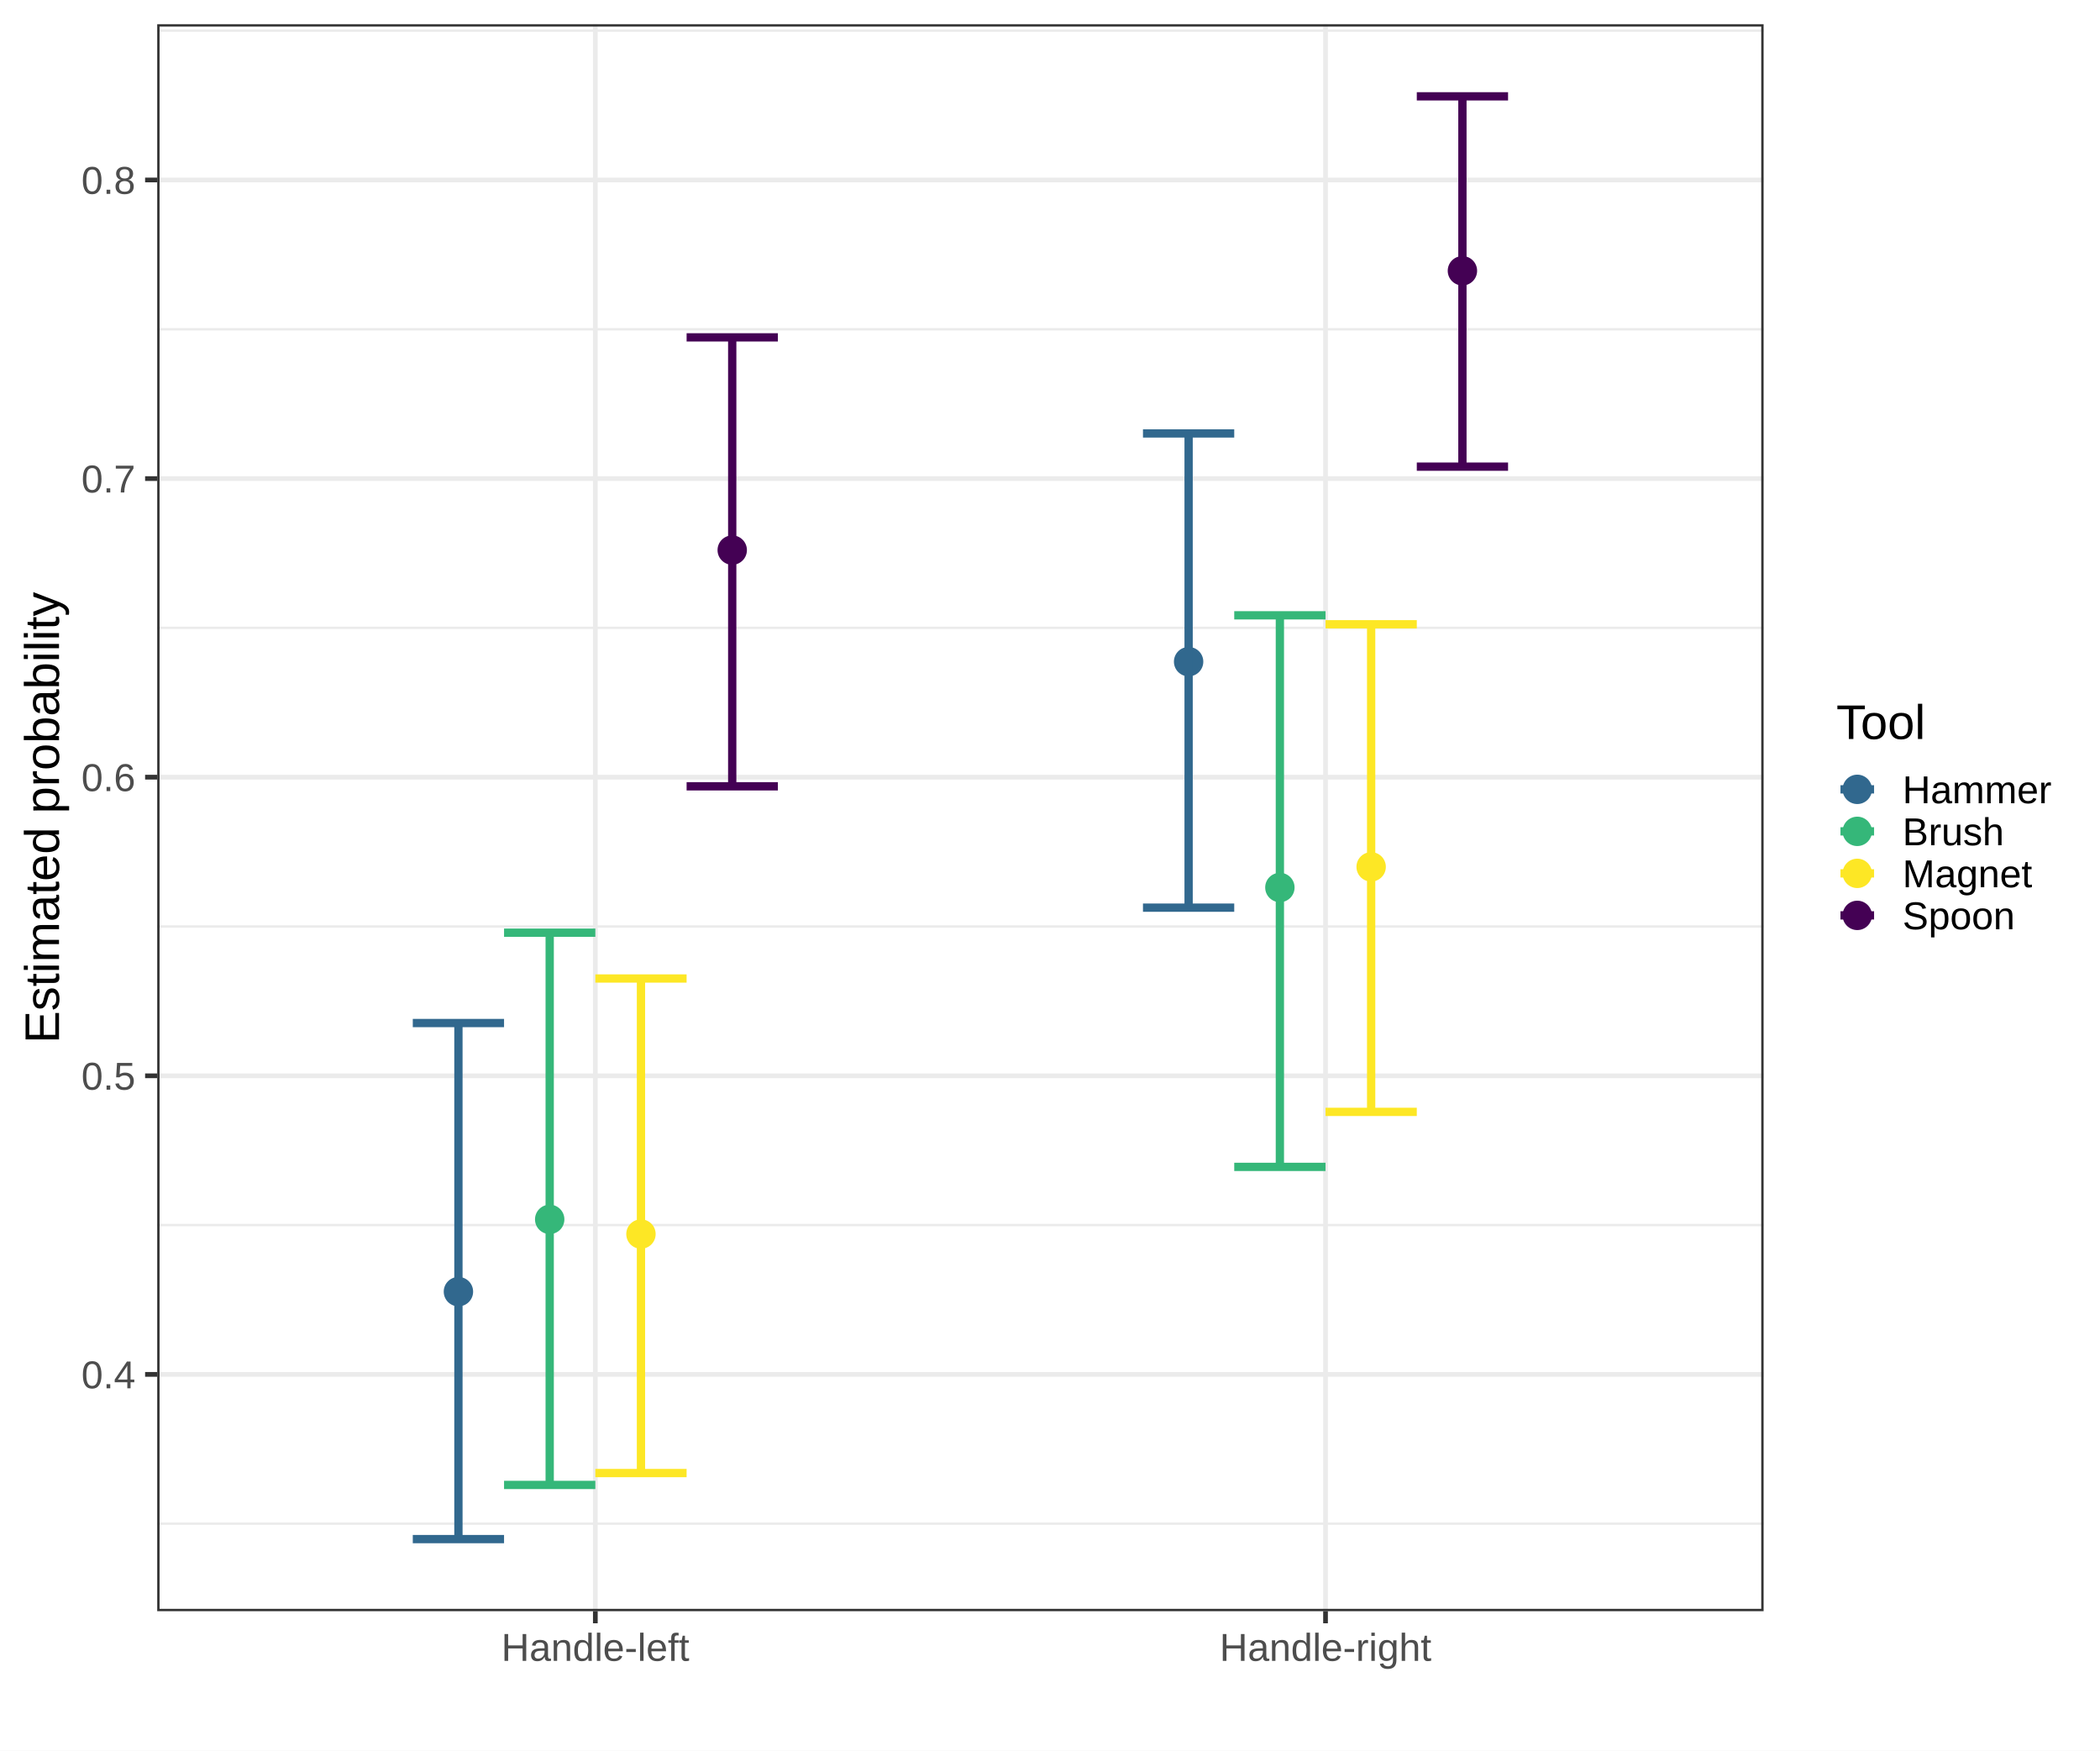
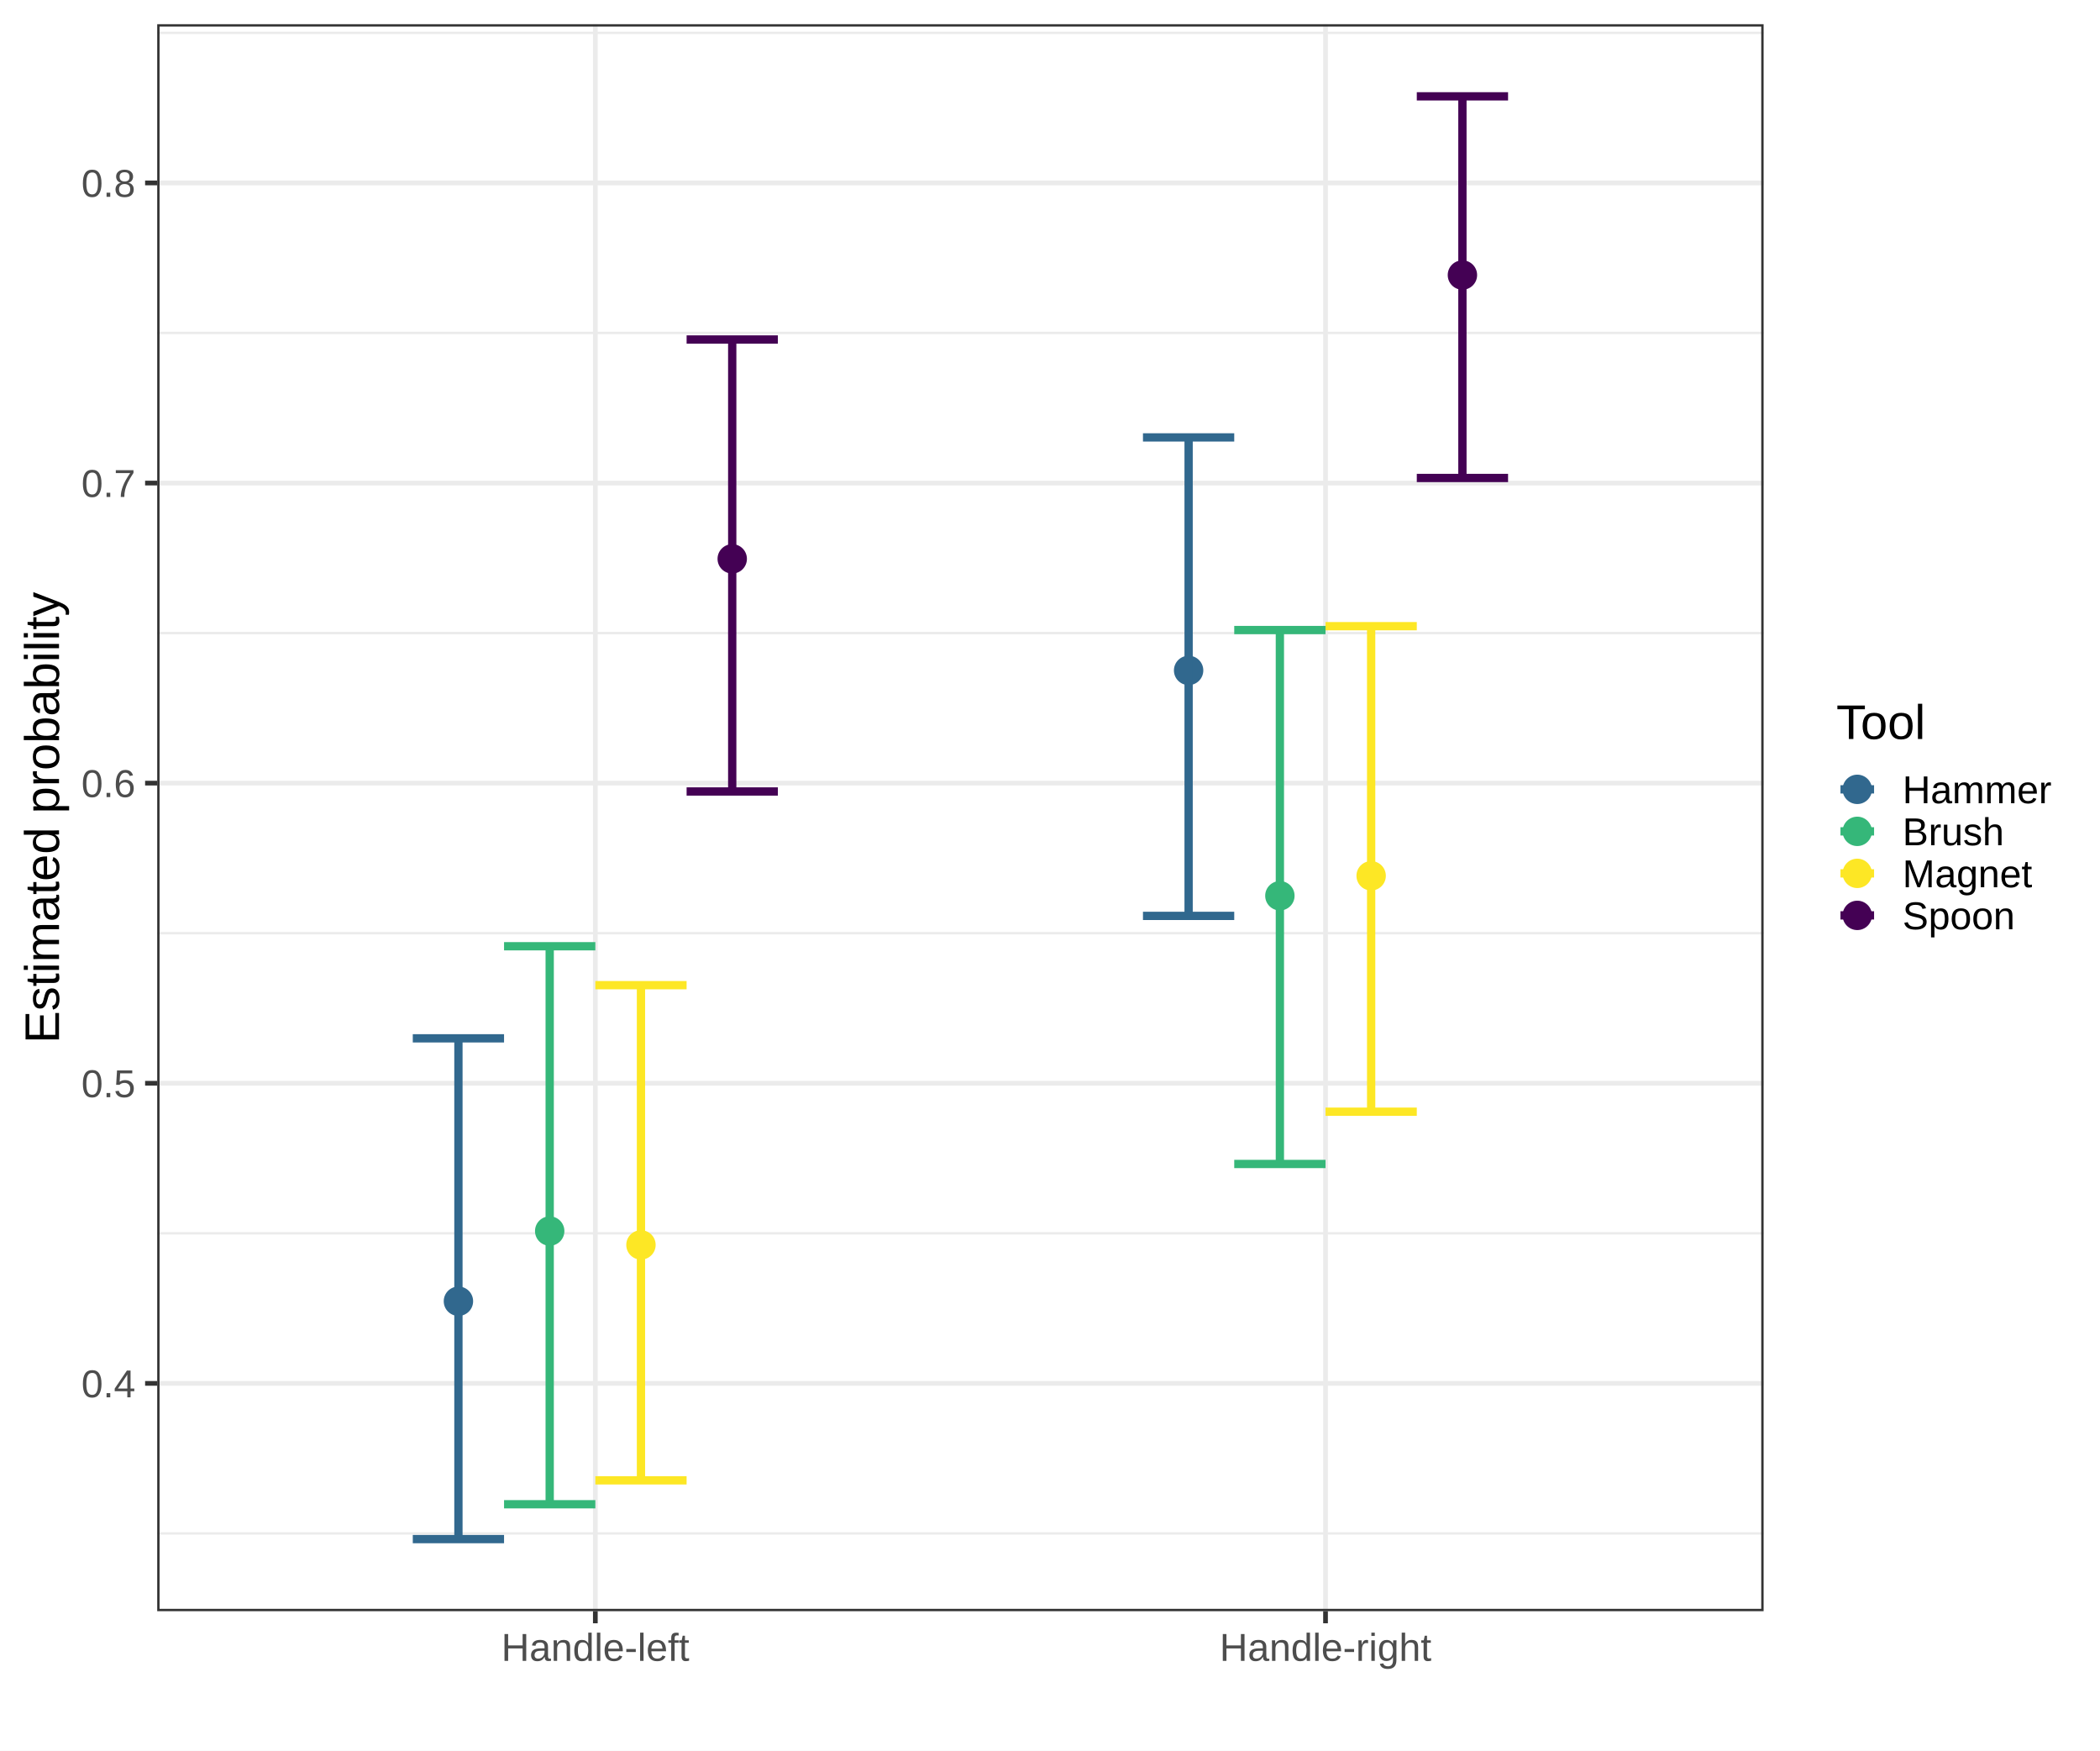
<svg xmlns="http://www.w3.org/2000/svg" class="svglite" width="864.00pt" height="720.00pt" viewBox="0 0 864.00 720.00">
  <defs>
    <style type="text/css">
    .svglite line, .svglite polyline, .svglite polygon, .svglite path, .svglite rect, .svglite circle {
      fill: none;
      stroke: #000000;
      stroke-linecap: round;
      stroke-linejoin: round;
      stroke-miterlimit: 10.00;
    }
    .svglite text {
      white-space: pre;
    }
  </style>
  </defs>
  <rect width="100%" height="100%" style="stroke: none; fill: #FFFFFF;" />
  <defs>
    <clipPath id="cpMC4wMHw4NjQuMDB8MC4wMHw3MjAuMDA=">
      <rect x="0.00" y="0.00" width="864.00" height="720.00" />
    </clipPath>
  </defs>
  <g clip-path="url(#cpMC4wMHw4NjQuMDB8MC4wMHw3MjAuMDA=)">
    <rect x="0.00" y="0.00" width="864.00" height="720.00" style="stroke-width: 1.94; stroke: #FFFFFF; fill: #FFFFFF;" />
  </g>
  <defs>
    <clipPath id="cpNjQuNjh8NzI1LjYxfDkuOTZ8NjYyLjcz">
      <rect x="64.68" y="9.96" width="660.92" height="652.77" />
    </clipPath>
  </defs>
  <g clip-path="url(#cpNjQuNjh8NzI1LjYxfDkuOTZ8NjYyLjcz)">
    <rect x="64.68" y="9.96" width="660.92" height="652.77" style="stroke-width: 1.94; stroke: none; fill: #FFFFFF;" />
-     <polyline points="64.68,626.73 725.61,626.73 " style="stroke-width: 0.97; stroke: #EBEBEB; stroke-linecap: butt;" />
-     <polyline points="64.68,503.91 725.61,503.91 " style="stroke-width: 0.97; stroke: #EBEBEB; stroke-linecap: butt;" />
-     <polyline points="64.68,381.08 725.61,381.08 " style="stroke-width: 0.97; stroke: #EBEBEB; stroke-linecap: butt;" />
-     <polyline points="64.68,258.26 725.61,258.26 " style="stroke-width: 0.97; stroke: #EBEBEB; stroke-linecap: butt;" />
-     <polyline points="64.68,135.44 725.61,135.44 " style="stroke-width: 0.97; stroke: #EBEBEB; stroke-linecap: butt;" />
-     <polyline points="64.68,12.61 725.61,12.61 " style="stroke-width: 0.97; stroke: #EBEBEB; stroke-linecap: butt;" />
-     <polyline points="64.68,565.32 725.61,565.32 " style="stroke-width: 1.94; stroke: #EBEBEB; stroke-linecap: butt;" />
-     <polyline points="64.68,442.50 725.61,442.50 " style="stroke-width: 1.94; stroke: #EBEBEB; stroke-linecap: butt;" />
-     <polyline points="64.68,319.67 725.61,319.67 " style="stroke-width: 1.94; stroke: #EBEBEB; stroke-linecap: butt;" />
-     <polyline points="64.68,196.85 725.61,196.85 " style="stroke-width: 1.94; stroke: #EBEBEB; stroke-linecap: butt;" />
-     <polyline points="64.68,74.02 725.61,74.02 " style="stroke-width: 1.94; stroke: #EBEBEB; stroke-linecap: butt;" />
+     <polyline points="64.68,630.74 725.61,630.74 " style="stroke-width: 0.97; stroke: #EBEBEB; stroke-linecap: butt;" />
+     <polyline points="64.68,507.30 725.61,507.30 " style="stroke-width: 0.97; stroke: #EBEBEB; stroke-linecap: butt;" />
+     <polyline points="64.68,383.85 725.61,383.85 " style="stroke-width: 0.97; stroke: #EBEBEB; stroke-linecap: butt;" />
+     <polyline points="64.68,260.41 725.61,260.41 " style="stroke-width: 0.97; stroke: #EBEBEB; stroke-linecap: butt;" />
+     <polyline points="64.68,136.96 725.61,136.96 " style="stroke-width: 0.97; stroke: #EBEBEB; stroke-linecap: butt;" />
+     <polyline points="64.68,13.52 725.61,13.52 " style="stroke-width: 0.97; stroke: #EBEBEB; stroke-linecap: butt;" />
+     <polyline points="64.68,569.02 725.61,569.02 " style="stroke-width: 1.94; stroke: #EBEBEB; stroke-linecap: butt;" />
+     <polyline points="64.68,445.57 725.61,445.57 " style="stroke-width: 1.94; stroke: #EBEBEB; stroke-linecap: butt;" />
+     <polyline points="64.68,322.13 725.61,322.13 " style="stroke-width: 1.94; stroke: #EBEBEB; stroke-linecap: butt;" />
+     <polyline points="64.68,198.69 725.61,198.69 " style="stroke-width: 1.94; stroke: #EBEBEB; stroke-linecap: butt;" />
+     <polyline points="64.68,75.24 725.61,75.24 " style="stroke-width: 1.94; stroke: #EBEBEB; stroke-linecap: butt;" />
    <polyline points="244.94,662.73 244.94,9.96 " style="stroke-width: 1.94; stroke: #EBEBEB; stroke-linecap: butt;" />
    <polyline points="545.36,662.73 545.36,9.96 " style="stroke-width: 1.94; stroke: #EBEBEB; stroke-linecap: butt;" />
-     <circle cx="188.61" cy="531.29" r="5.69" style="stroke-width: 0.71; stroke: #31688E; fill: #31688E;" />
-     <circle cx="226.16" cy="501.56" r="5.69" style="stroke-width: 0.71; stroke: #35B779; fill: #35B779;" />
-     <circle cx="263.71" cy="507.60" r="5.69" style="stroke-width: 0.71; stroke: #FDE725; fill: #FDE725;" />
-     <circle cx="301.26" cy="226.27" r="5.69" style="stroke-width: 0.71; stroke: #440154; fill: #440154;" />
-     <circle cx="489.03" cy="272.16" r="5.69" style="stroke-width: 0.71; stroke: #31688E; fill: #31688E;" />
-     <circle cx="526.58" cy="365.05" r="5.69" style="stroke-width: 0.71; stroke: #35B779; fill: #35B779;" />
-     <circle cx="564.13" cy="356.56" r="5.69" style="stroke-width: 0.71; stroke: #FDE725; fill: #FDE725;" />
-     <circle cx="601.68" cy="111.38" r="5.69" style="stroke-width: 0.71; stroke: #440154; fill: #440154;" />
-     <polyline points="169.83,420.80 207.38,420.80 " style="stroke-width: 3.41; stroke: #31688E; stroke-linecap: butt;" />
-     <polyline points="188.61,420.80 188.61,633.06 " style="stroke-width: 3.41; stroke: #31688E; stroke-linecap: butt;" />
+     <circle cx="188.61" cy="535.23" r="5.69" style="stroke-width: 0.71; stroke: #31688E; fill: #31688E;" />
+     <circle cx="226.16" cy="506.36" r="5.69" style="stroke-width: 0.71; stroke: #35B779; fill: #35B779;" />
+     <circle cx="263.71" cy="512.06" r="5.69" style="stroke-width: 0.71; stroke: #FDE725; fill: #FDE725;" />
+     <circle cx="301.26" cy="229.87" r="5.69" style="stroke-width: 0.71; stroke: #440154; fill: #440154;" />
+     <circle cx="489.03" cy="275.76" r="5.69" style="stroke-width: 0.71; stroke: #31688E; fill: #31688E;" />
+     <circle cx="526.58" cy="368.45" r="5.69" style="stroke-width: 0.71; stroke: #35B779; fill: #35B779;" />
+     <circle cx="564.13" cy="360.24" r="5.69" style="stroke-width: 0.71; stroke: #FDE725; fill: #FDE725;" />
+     <circle cx="601.68" cy="113.13" r="5.69" style="stroke-width: 0.71; stroke: #440154; fill: #440154;" />
+     <polyline points="169.83,427.10 207.38,427.10 " style="stroke-width: 3.41; stroke: #31688E; stroke-linecap: butt;" />
+     <polyline points="188.61,427.10 188.61,633.06 " style="stroke-width: 3.41; stroke: #31688E; stroke-linecap: butt;" />
    <polyline points="169.83,633.06 207.38,633.06 " style="stroke-width: 3.41; stroke: #31688E; stroke-linecap: butt;" />
-     <polyline points="207.38,383.63 244.94,383.63 " style="stroke-width: 3.41; stroke: #35B779; stroke-linecap: butt;" />
-     <polyline points="226.16,383.63 226.16,610.78 " style="stroke-width: 3.41; stroke: #35B779; stroke-linecap: butt;" />
-     <polyline points="207.38,610.78 244.94,610.78 " style="stroke-width: 3.41; stroke: #35B779; stroke-linecap: butt;" />
-     <polyline points="244.94,402.48 282.49,402.48 " style="stroke-width: 3.41; stroke: #FDE725; stroke-linecap: butt;" />
-     <polyline points="263.71,402.48 263.71,605.91 " style="stroke-width: 3.41; stroke: #FDE725; stroke-linecap: butt;" />
-     <polyline points="244.94,605.91 282.49,605.91 " style="stroke-width: 3.41; stroke: #FDE725; stroke-linecap: butt;" />
-     <polyline points="282.49,138.78 320.04,138.78 " style="stroke-width: 3.41; stroke: #440154; stroke-linecap: butt;" />
-     <polyline points="301.26,138.78 301.26,323.44 " style="stroke-width: 3.41; stroke: #440154; stroke-linecap: butt;" />
-     <polyline points="282.49,323.44 320.04,323.44 " style="stroke-width: 3.41; stroke: #440154; stroke-linecap: butt;" />
-     <polyline points="470.25,178.28 507.80,178.28 " style="stroke-width: 3.41; stroke: #31688E; stroke-linecap: butt;" />
-     <polyline points="489.03,178.28 489.03,373.34 " style="stroke-width: 3.41; stroke: #31688E; stroke-linecap: butt;" />
-     <polyline points="470.25,373.34 507.80,373.34 " style="stroke-width: 3.41; stroke: #31688E; stroke-linecap: butt;" />
-     <polyline points="507.80,253.09 545.36,253.09 " style="stroke-width: 3.41; stroke: #35B779; stroke-linecap: butt;" />
-     <polyline points="526.58,253.09 526.58,479.97 " style="stroke-width: 3.41; stroke: #35B779; stroke-linecap: butt;" />
-     <polyline points="507.80,479.97 545.36,479.97 " style="stroke-width: 3.41; stroke: #35B779; stroke-linecap: butt;" />
-     <polyline points="545.36,256.79 582.91,256.79 " style="stroke-width: 3.41; stroke: #FDE725; stroke-linecap: butt;" />
-     <polyline points="564.13,256.79 564.13,457.34 " style="stroke-width: 3.41; stroke: #FDE725; stroke-linecap: butt;" />
-     <polyline points="545.36,457.34 582.91,457.34 " style="stroke-width: 3.41; stroke: #FDE725; stroke-linecap: butt;" />
+     <polyline points="207.38,389.21 244.94,389.21 " style="stroke-width: 3.41; stroke: #35B779; stroke-linecap: butt;" />
+     <polyline points="226.16,389.21 226.16,618.73 " style="stroke-width: 3.41; stroke: #35B779; stroke-linecap: butt;" />
+     <polyline points="207.38,618.73 244.94,618.73 " style="stroke-width: 3.41; stroke: #35B779; stroke-linecap: butt;" />
+     <polyline points="244.94,405.22 282.49,405.22 " style="stroke-width: 3.41; stroke: #FDE725; stroke-linecap: butt;" />
+     <polyline points="263.71,405.22 263.71,608.90 " style="stroke-width: 3.41; stroke: #FDE725; stroke-linecap: butt;" />
+     <polyline points="244.94,608.90 282.49,608.90 " style="stroke-width: 3.41; stroke: #FDE725; stroke-linecap: butt;" />
+     <polyline points="282.49,139.65 320.04,139.65 " style="stroke-width: 3.41; stroke: #440154; stroke-linecap: butt;" />
+     <polyline points="301.26,139.65 301.26,325.55 " style="stroke-width: 3.41; stroke: #440154; stroke-linecap: butt;" />
+     <polyline points="282.49,325.55 320.04,325.55 " style="stroke-width: 3.41; stroke: #440154; stroke-linecap: butt;" />
+     <polyline points="470.25,179.92 507.80,179.92 " style="stroke-width: 3.41; stroke: #31688E; stroke-linecap: butt;" />
+     <polyline points="489.03,179.92 489.03,376.72 " style="stroke-width: 3.41; stroke: #31688E; stroke-linecap: butt;" />
+     <polyline points="470.25,376.72 507.80,376.72 " style="stroke-width: 3.41; stroke: #31688E; stroke-linecap: butt;" />
+     <polyline points="507.80,259.15 545.36,259.15 " style="stroke-width: 3.41; stroke: #35B779; stroke-linecap: butt;" />
+     <polyline points="526.58,259.15 526.58,478.76 " style="stroke-width: 3.41; stroke: #35B779; stroke-linecap: butt;" />
+     <polyline points="507.80,478.76 545.36,478.76 " style="stroke-width: 3.41; stroke: #35B779; stroke-linecap: butt;" />
+     <polyline points="545.36,257.56 582.91,257.56 " style="stroke-width: 3.41; stroke: #FDE725; stroke-linecap: butt;" />
+     <polyline points="564.13,257.56 564.13,457.28 " style="stroke-width: 3.41; stroke: #FDE725; stroke-linecap: butt;" />
+     <polyline points="545.36,457.28 582.91,457.28 " style="stroke-width: 3.41; stroke: #FDE725; stroke-linecap: butt;" />
    <polyline points="582.91,39.63 620.46,39.63 " style="stroke-width: 3.41; stroke: #440154; stroke-linecap: butt;" />
-     <polyline points="601.68,39.63 601.68,191.95 " style="stroke-width: 3.41; stroke: #440154; stroke-linecap: butt;" />
-     <polyline points="582.91,191.95 620.46,191.95 " style="stroke-width: 3.41; stroke: #440154; stroke-linecap: butt;" />
+     <polyline points="601.68,39.63 601.68,196.59 " style="stroke-width: 3.41; stroke: #440154; stroke-linecap: butt;" />
+     <polyline points="582.91,196.59 620.46,196.59 " style="stroke-width: 3.41; stroke: #440154; stroke-linecap: butt;" />
    <rect x="64.68" y="9.96" width="660.92" height="652.77" style="stroke-width: 1.94; stroke: #333333;" />
  </g>
  <g clip-path="url(#cpMC4wMHw4NjQuMDB8MC4wMHw3MjAuMDA=)">
-     <text x="55.72" y="571.05" text-anchor="end" style="font-size: 16.00px;fill: #4D4D4D; font-family: &quot;Arial&quot;;" textLength="22.24px" lengthAdjust="spacingAndGlyphs">0.4</text>
-     <text x="55.72" y="448.22" text-anchor="end" style="font-size: 16.00px;fill: #4D4D4D; font-family: &quot;Arial&quot;;" textLength="22.24px" lengthAdjust="spacingAndGlyphs">0.5</text>
-     <text x="55.72" y="325.40" text-anchor="end" style="font-size: 16.00px;fill: #4D4D4D; font-family: &quot;Arial&quot;;" textLength="22.24px" lengthAdjust="spacingAndGlyphs">0.6</text>
-     <text x="55.72" y="202.57" text-anchor="end" style="font-size: 16.00px;fill: #4D4D4D; font-family: &quot;Arial&quot;;" textLength="22.24px" lengthAdjust="spacingAndGlyphs">0.7</text>
-     <text x="55.72" y="79.75" text-anchor="end" style="font-size: 16.00px;fill: #4D4D4D; font-family: &quot;Arial&quot;;" textLength="22.24px" lengthAdjust="spacingAndGlyphs">0.8</text>
-     <polyline points="59.70,565.32 64.68,565.32 " style="stroke-width: 1.94; stroke: #333333; stroke-linecap: butt;" />
-     <polyline points="59.70,442.50 64.68,442.50 " style="stroke-width: 1.94; stroke: #333333; stroke-linecap: butt;" />
-     <polyline points="59.70,319.67 64.68,319.67 " style="stroke-width: 1.94; stroke: #333333; stroke-linecap: butt;" />
-     <polyline points="59.70,196.85 64.68,196.85 " style="stroke-width: 1.94; stroke: #333333; stroke-linecap: butt;" />
-     <polyline points="59.70,74.02 64.68,74.02 " style="stroke-width: 1.94; stroke: #333333; stroke-linecap: butt;" />
+     <text x="55.72" y="574.75" text-anchor="end" style="font-size: 16.00px;fill: #4D4D4D; font-family: &quot;Arial&quot;;" textLength="22.24px" lengthAdjust="spacingAndGlyphs">0.4</text>
+     <text x="55.72" y="451.30" text-anchor="end" style="font-size: 16.00px;fill: #4D4D4D; font-family: &quot;Arial&quot;;" textLength="22.24px" lengthAdjust="spacingAndGlyphs">0.5</text>
+     <text x="55.72" y="327.86" text-anchor="end" style="font-size: 16.00px;fill: #4D4D4D; font-family: &quot;Arial&quot;;" textLength="22.24px" lengthAdjust="spacingAndGlyphs">0.6</text>
+     <text x="55.72" y="204.41" text-anchor="end" style="font-size: 16.00px;fill: #4D4D4D; font-family: &quot;Arial&quot;;" textLength="22.24px" lengthAdjust="spacingAndGlyphs">0.7</text>
+     <text x="55.72" y="80.97" text-anchor="end" style="font-size: 16.00px;fill: #4D4D4D; font-family: &quot;Arial&quot;;" textLength="22.24px" lengthAdjust="spacingAndGlyphs">0.8</text>
+     <polyline points="59.70,569.02 64.68,569.02 " style="stroke-width: 1.94; stroke: #333333; stroke-linecap: butt;" />
+     <polyline points="59.70,445.57 64.68,445.57 " style="stroke-width: 1.94; stroke: #333333; stroke-linecap: butt;" />
+     <polyline points="59.70,322.13 64.68,322.13 " style="stroke-width: 1.94; stroke: #333333; stroke-linecap: butt;" />
+     <polyline points="59.70,198.69 64.68,198.69 " style="stroke-width: 1.94; stroke: #333333; stroke-linecap: butt;" />
+     <polyline points="59.70,75.24 64.68,75.24 " style="stroke-width: 1.94; stroke: #333333; stroke-linecap: butt;" />
    <polyline points="244.94,667.71 244.94,662.73 " style="stroke-width: 1.94; stroke: #333333; stroke-linecap: butt;" />
    <polyline points="545.36,667.71 545.36,662.73 " style="stroke-width: 1.94; stroke: #333333; stroke-linecap: butt;" />
    <text x="244.94" y="683.15" text-anchor="middle" style="font-size: 16.00px;fill: #4D4D4D; font-family: &quot;Arial&quot;;" textLength="77.38px" lengthAdjust="spacingAndGlyphs">Handle-left</text>
    <text x="545.36" y="683.15" text-anchor="middle" style="font-size: 16.00px;fill: #4D4D4D; font-family: &quot;Arial&quot;;" textLength="87.16px" lengthAdjust="spacingAndGlyphs">Handle-right</text>
    <text transform="translate(24.28,336.35) rotate(-90)" text-anchor="middle" style="font-size: 20.00px; font-family: &quot;Arial&quot;;" textLength="185.66px" lengthAdjust="spacingAndGlyphs">Estimated probability</text>
    <rect x="745.53" y="277.58" width="108.50" height="117.54" style="stroke-width: 1.94; stroke: none; fill: #FFFFFF;" />
    <text x="755.50" y="303.97" style="font-size: 20.00px; font-family: &quot;Arial&quot;;" textLength="36.69px" lengthAdjust="spacingAndGlyphs">Tool</text>
    <rect x="755.50" y="316.04" width="17.28" height="17.28" style="stroke-width: 1.94; stroke: none; fill: #FFFFFF;" />
    <circle cx="764.14" cy="324.68" r="5.69" style="stroke-width: 0.71; stroke: #31688E; fill: #31688E;" />
    <line x1="757.22" y1="324.68" x2="771.05" y2="324.68" style="stroke-width: 3.41; stroke: #31688E; stroke-linecap: butt;" />
    <rect x="755.50" y="333.32" width="17.28" height="17.28" style="stroke-width: 1.94; stroke: none; fill: #FFFFFF;" />
    <circle cx="764.14" cy="341.96" r="5.69" style="stroke-width: 0.71; stroke: #35B779; fill: #35B779;" />
    <line x1="757.22" y1="341.96" x2="771.05" y2="341.96" style="stroke-width: 3.41; stroke: #35B779; stroke-linecap: butt;" />
    <rect x="755.50" y="350.60" width="17.28" height="17.28" style="stroke-width: 1.94; stroke: none; fill: #FFFFFF;" />
    <circle cx="764.14" cy="359.24" r="5.69" style="stroke-width: 0.71; stroke: #FDE725; fill: #FDE725;" />
    <line x1="757.22" y1="359.24" x2="771.05" y2="359.24" style="stroke-width: 3.41; stroke: #FDE725; stroke-linecap: butt;" />
    <rect x="755.50" y="367.88" width="17.28" height="17.28" style="stroke-width: 1.94; stroke: none; fill: #FFFFFF;" />
    <circle cx="764.14" cy="376.52" r="5.69" style="stroke-width: 0.71; stroke: #440154; fill: #440154;" />
    <line x1="757.22" y1="376.52" x2="771.05" y2="376.52" style="stroke-width: 3.41; stroke: #440154; stroke-linecap: butt;" />
    <text x="782.74" y="330.40" style="font-size: 16.00px; font-family: &quot;Arial&quot;;" textLength="61.34px" lengthAdjust="spacingAndGlyphs">Hammer</text>
    <text x="782.74" y="347.68" style="font-size: 16.00px; font-family: &quot;Arial&quot;;" textLength="41.80px" lengthAdjust="spacingAndGlyphs">Brush</text>
    <text x="782.74" y="364.96" style="font-size: 16.00px; font-family: &quot;Arial&quot;;" textLength="53.37px" lengthAdjust="spacingAndGlyphs">Magnet</text>
    <text x="782.74" y="382.24" style="font-size: 16.00px; font-family: &quot;Arial&quot;;" textLength="46.27px" lengthAdjust="spacingAndGlyphs">Spoon</text>
  </g>
</svg>
